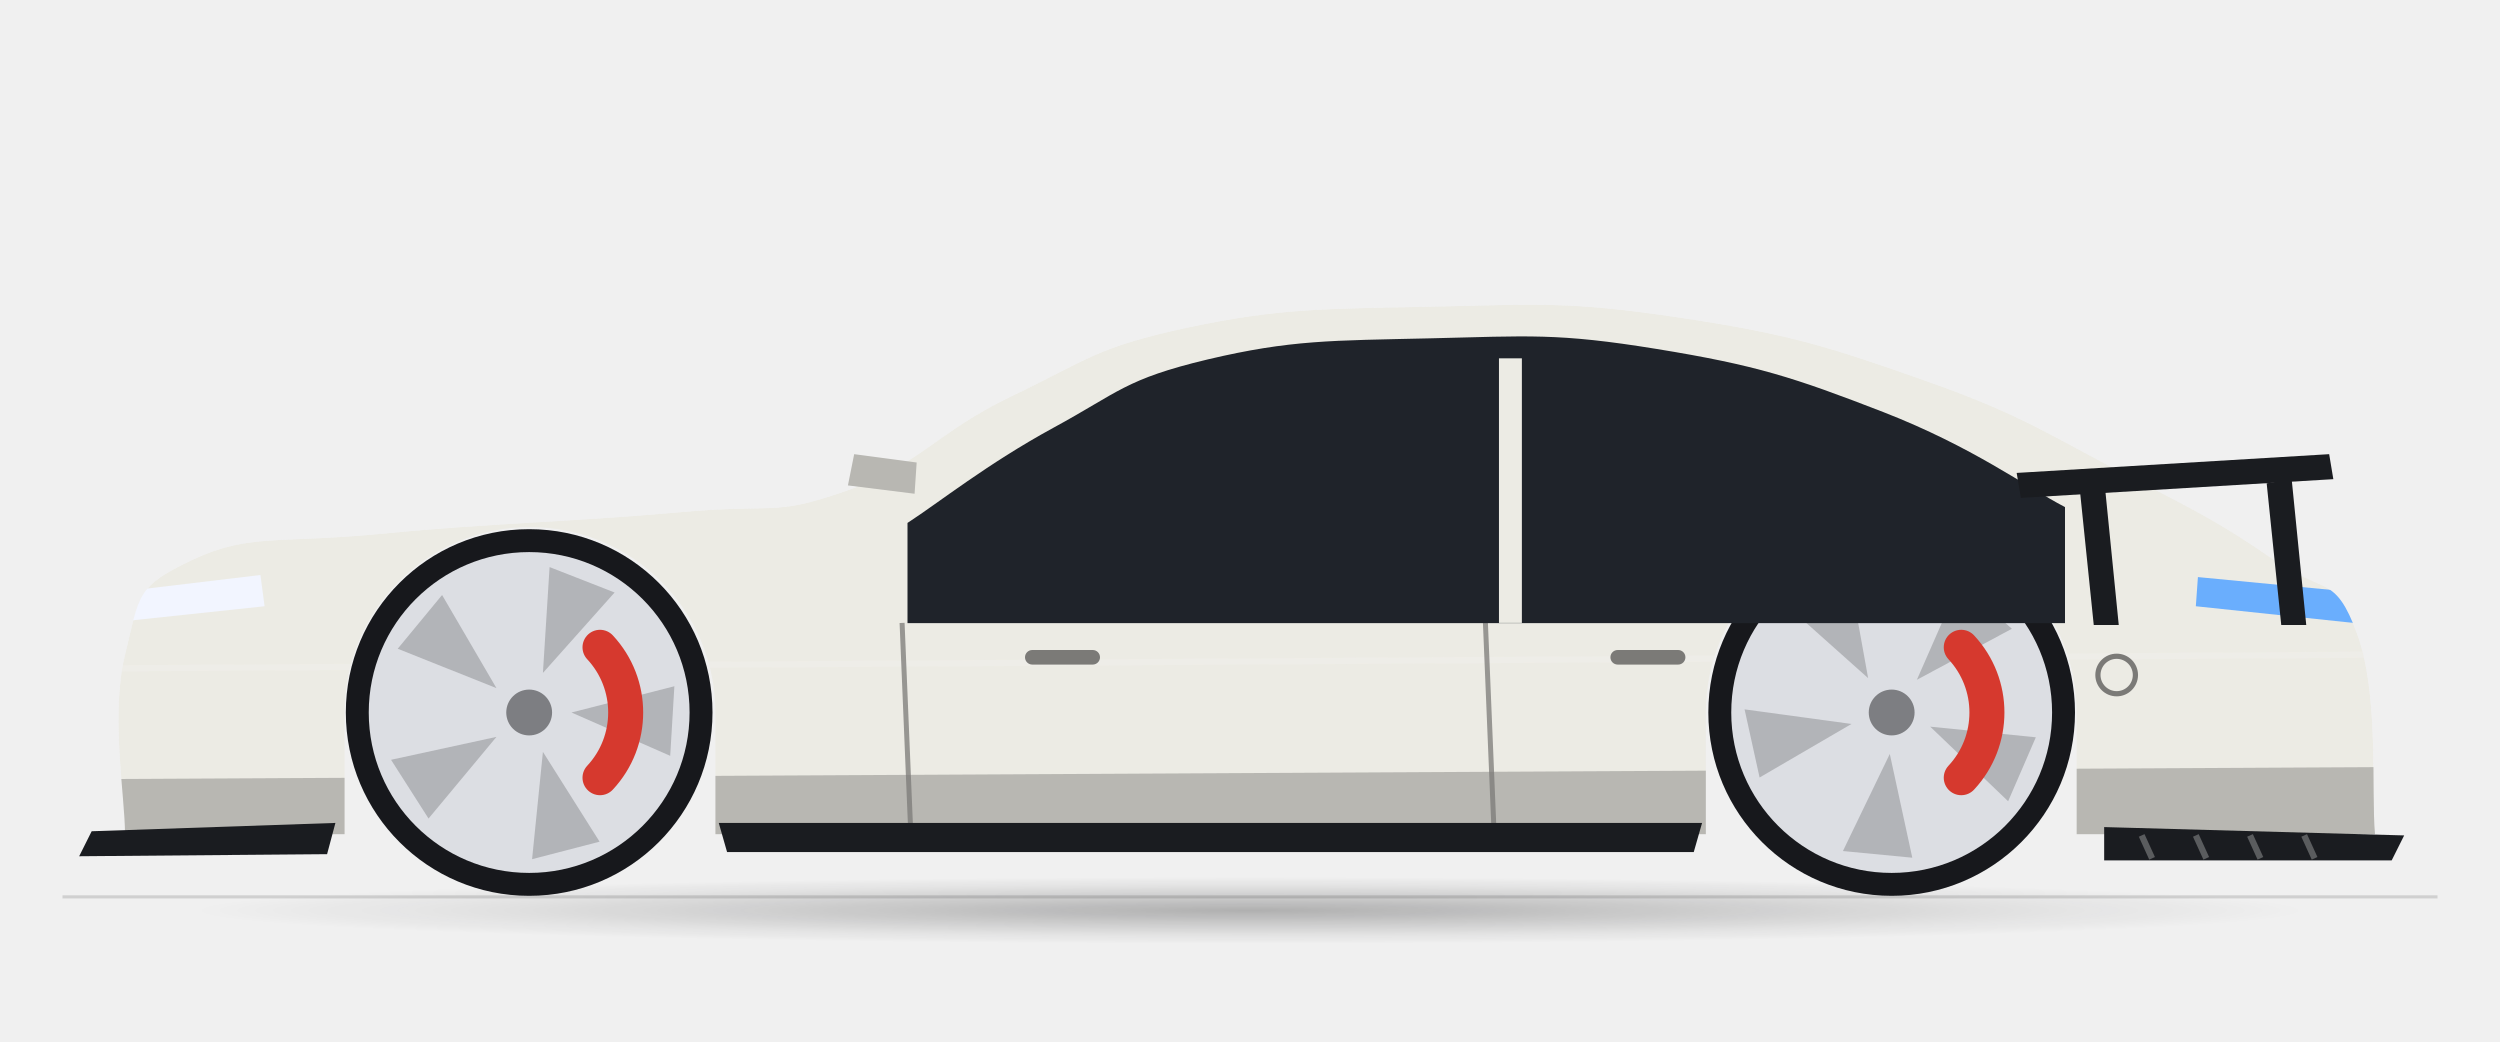
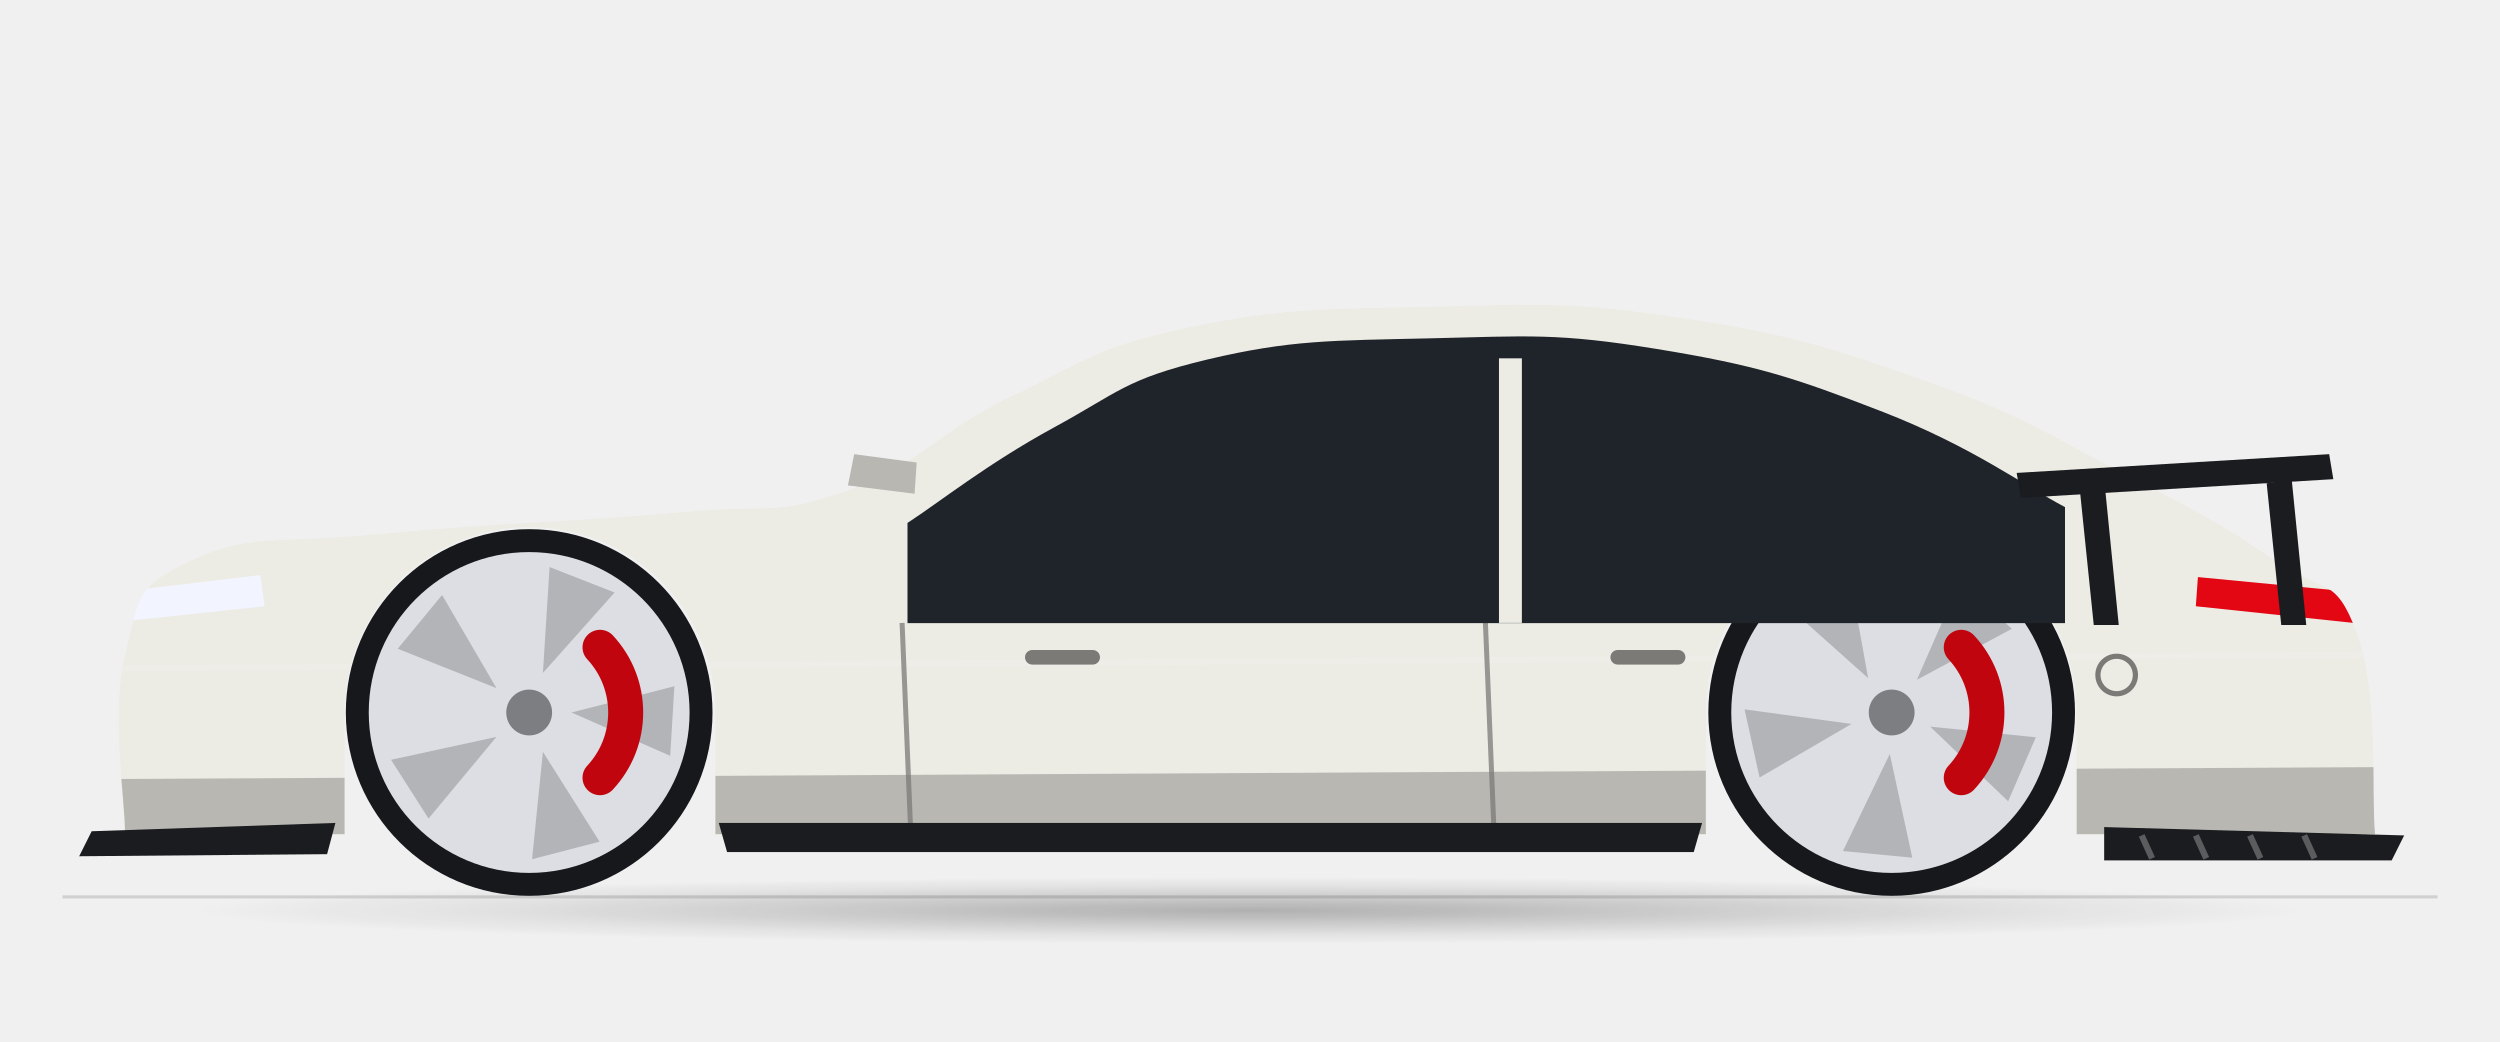
<svg xmlns="http://www.w3.org/2000/svg" viewBox="0 0 1200 500" fill="none" role="img" aria-label="KREBS K1, Seitenansicht">
  <defs>
    <mask id="bck1ECEBE4solid3" maskUnits="userSpaceOnUse" x="0" y="0" width="1200" height="500">
      <path d="M 60.0 400.4 C 60.0 381.5 52.9 343.3 60.0 314.3 C 67.1 285.4 65.1 281.6 92.4 268.7 C 119.7 255.9 133.1 261.1 184.2 256.1 C 235.3 251.1 275.9 250.4 324.6 246.0 C 373.3 241.5 370.2 248.1 405.6 235.8 C 441.0 223.6 449.4 207.5 485.5 190.2 C 521.6 173.0 525.6 166.8 569.8 157.3 C 614.0 147.9 634.6 148.3 686.4 147.2 C 738.2 146.1 752.9 144.5 805.2 152.3 C 857.5 160.1 876.5 165.9 924.0 182.7 C 971.5 199.4 984.4 209.3 1021.2 228.2 C 1058.0 247.2 1067.2 252.0 1091.4 268.7 C 1115.6 285.5 1120.7 275.2 1131.4 304.2 C 1142.1 333.2 1138.1 379.3 1140.0 400.4 L 60.0 400.4 Z" fill="#fff" />
      <path d=" M 165.4 430.4 L 165.4 342.0 A 89.0 89.0 0 0 1 343.4 342.0 L 343.4 430.4 Z M 818.8 430.4 L 818.8 342.0 A 89.0 89.0 0 0 1 996.8 342.0 L 996.8 430.4 Z" fill="#000" />
    </mask>
    <radialGradient id="shk1ECEBE4solid3" cx=".5" cy=".5" r=".5">
      <stop offset="0" stop-color="#0B0B0C" stop-opacity=".28" />
      <stop offset=".7" stop-color="#0B0B0C" stop-opacity=".07" />
      <stop offset="1" stop-color="#0B0B0C" stop-opacity="0" />
    </radialGradient>
  </defs>
  <ellipse cx="600" cy="437" rx="508" ry="16" fill="url(#shk1ECEBE4solid3)" />
  <circle cx="254" cy="342" r="88" fill="#17181C" />
  <circle cx="254" cy="342" r="77" fill="#DCDEE3" />
  <path d="M 274.3 342.0 L 321.7 362.8 L 323.7 329.4 Z" fill="#0B0B0C" fill-opacity=".20" />
  <path d="M 260.6 360.9 L 255.4 412.4 L 287.8 404.0 Z" fill="#0B0B0C" fill-opacity=".20" />
  <path d="M 238.3 353.7 L 187.7 364.7 L 205.7 392.9 Z" fill="#0B0B0C" fill-opacity=".20" />
  <path d="M 238.3 330.3 L 212.2 285.6 L 190.9 311.4 Z" fill="#0B0B0C" fill-opacity=".20" />
  <path d="M 260.6 323.0 L 295.0 284.4 L 263.8 272.2 Z" fill="#0B0B0C" fill-opacity=".20" />
-   <path d="M 288.0 310.7 A 45.9 45.9 0 0 1 288.0 373.3" stroke="#D6392E" stroke-width="16.8" stroke-linecap="round" fill="none" />
+   <path d="M 288.0 310.7 A 45.9 45.9 0 0 1 288.0 373.3" stroke="#C1050F" stroke-width="16.8" stroke-linecap="round" fill="none" />
  <circle cx="254" cy="342" r="11" fill="#0B0B0C" fill-opacity=".45" />
  <circle cx="908" cy="342" r="88" fill="#17181C" />
  <circle cx="908" cy="342" r="77" fill="#DCDEE3" />
  <path d="M 926.5 348.8 L 963.9 384.6 L 977.2 353.9 Z" fill="#0B0B0C" fill-opacity=".20" />
  <path d="M 907.1 361.9 L 884.6 408.5 L 917.9 411.7 Z" fill="#0B0B0C" fill-opacity=".20" />
  <path d="M 888.7 347.5 L 837.4 340.5 L 844.6 373.2 Z" fill="#0B0B0C" fill-opacity=".20" />
  <path d="M 896.7 325.5 L 887.5 274.5 L 858.6 291.5 Z" fill="#0B0B0C" fill-opacity=".20" />
  <path d="M 920.1 326.3 L 965.7 301.8 L 940.6 279.6 Z" fill="#0B0B0C" fill-opacity=".20" />
-   <path d="M 941.4 310.7 A 45.9 45.9 0 0 1 941.4 373.3" stroke="#D6392E" stroke-width="16.8" stroke-linecap="round" fill="none" />
+   <path d="M 941.4 310.7 A 45.9 45.9 0 0 1 941.4 373.3" stroke="#C1050F" stroke-width="16.8" stroke-linecap="round" fill="none" />
  <circle cx="908" cy="342" r="11" fill="#0B0B0C" fill-opacity=".45" />
  <g mask="url(#bck1ECEBE4solid3)">
    <path d="M 60.0 400.4 C 60.0 381.5 52.9 343.3 60.0 314.3 C 67.1 285.4 65.1 281.6 92.4 268.7 C 119.7 255.9 133.1 261.1 184.2 256.1 C 235.3 251.1 275.9 250.4 324.6 246.0 C 373.3 241.5 370.2 248.1 405.6 235.8 C 441.0 223.6 449.4 207.5 485.5 190.2 C 521.6 173.0 525.6 166.8 569.8 157.3 C 614.0 147.9 634.6 148.3 686.4 147.2 C 738.2 146.1 752.9 144.5 805.2 152.3 C 857.5 160.1 876.5 165.9 924.0 182.7 C 971.5 199.4 984.4 209.3 1021.2 228.2 C 1058.0 247.2 1067.2 252.0 1091.4 268.7 C 1115.6 285.5 1120.7 275.2 1131.4 304.2 C 1142.1 333.2 1138.1 379.3 1140.0 400.4 L 60.0 400.4 Z" fill="#ECEBE4" />
    <path d="M 20 374.1 L 1180 368.0 L 1180 440.4 L 20 440.4 Z" fill="#B8B7B2" />
    <path d="M 20 321 L 1180 314" stroke="#F0EFEA" stroke-width="3" stroke-opacity=".65" />
    <path d="M 433 299 L 438 420" stroke="#7B7A77" stroke-width="2.4" stroke-opacity=".75" />
    <path d="M 713 299 L 718 420" stroke="#7B7A77" stroke-width="2.4" stroke-opacity=".75" />
    <rect x="492" y="312" width="36" height="7" rx="3.5" fill="#7B7A77" />
    <rect x="773" y="312" width="36" height="7" rx="3.5" fill="#7B7A77" />
    <path d="M 33 287 l 92 -11 l 2 15 l -94 10 Z" fill="#F2F5FF" />
-     <path d="M 1055 277 l 104 10 l -1 15 l -104 -11 Z" fill="#6AAEFD" />
+     <path d="M 1055 277 l 104 10 l -1 15 l -104 -11 Z" fill="#E30613" />
    <circle cx="1016" cy="324" r="9" fill="none" stroke="#7B7A77" stroke-width="2.5" />
  </g>
  <path d="M 435.6 251.0 C 451.0 241.0 473.8 222.7 505.5 205.4 C 537.2 188.2 540.0 182.0 579.8 172.5 C 619.6 163.1 639.0 163.5 686.4 162.4 C 733.8 161.3 747.3 159.7 795.2 167.5 C 843.1 175.3 860.9 181.1 904.0 197.8 C 947.1 214.6 972.0 233.4 991.2 243.4 L 991.2 299.1 L 435.6 299.1 Z" fill="#1F232A" />
  <path d="M 725 172 L 725 299" stroke="#ECEBE4" stroke-width="11" />
  <path d="M 440 222 l -30 -4 l -3 15 l 32 4 Z" fill="#B8B7B2" />
  <path d="M 345 395 L 817 395 L 813 409 L 349 409 Z" fill="#1A1C20" />
  <path d="M 44 399 L 161 395 L 157 410 L 38 411 Z" fill="#1A1C20" />
  <path d="M 1010 397 L 1154 401 L 1148 413 L 1010 413 Z" fill="#1A1C20" />
  <path d="M 1028 401 L 1033 412" stroke="#5A5C5E" stroke-width="3" />
  <path d="M 1054 401 L 1059 412" stroke="#5A5C5E" stroke-width="3" />
  <path d="M 1080 401 L 1085 412" stroke="#5A5C5E" stroke-width="3" />
  <path d="M 1106 401 L 1111 412" stroke="#5A5C5E" stroke-width="3" />
  <path d="M 968 227 L 1118 218 L 1120 230 L 970 239 Z" fill="#1A1C20" />
  <path d="M 998 232 L 1005 300 L 1017 300 L 1010 230 Z" fill="#1A1C20" />
  <path d="M 1088 232 L 1095 300 L 1107 300 L 1100 230 Z" fill="#1A1C20" />
  <path d="M 30 430.5 L 1170 430.5" stroke="#0B0B0C" stroke-opacity=".14" stroke-width="1.5" />
</svg>
